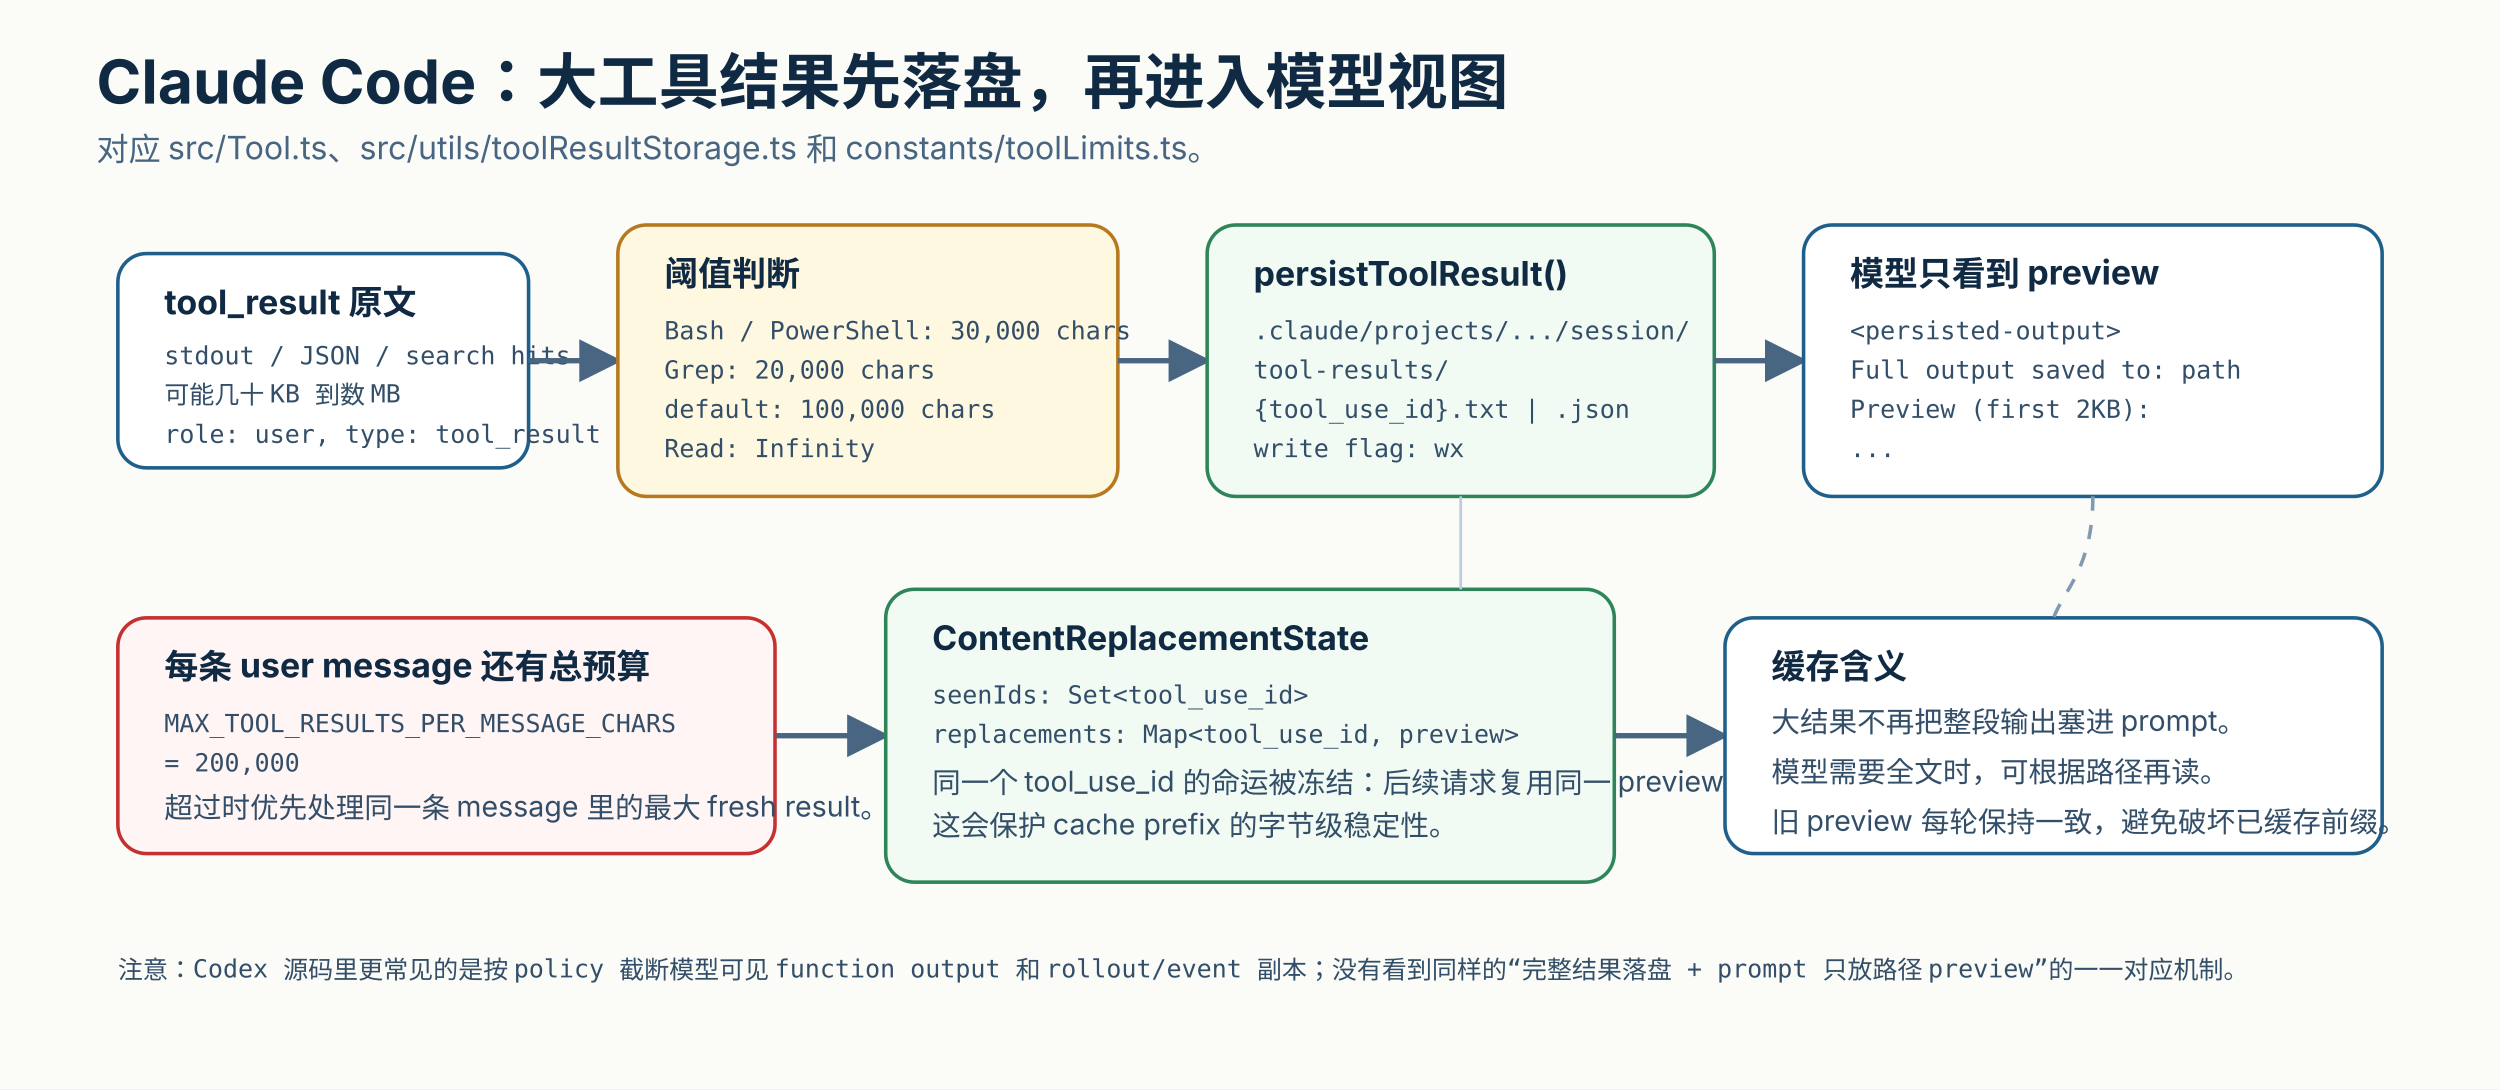
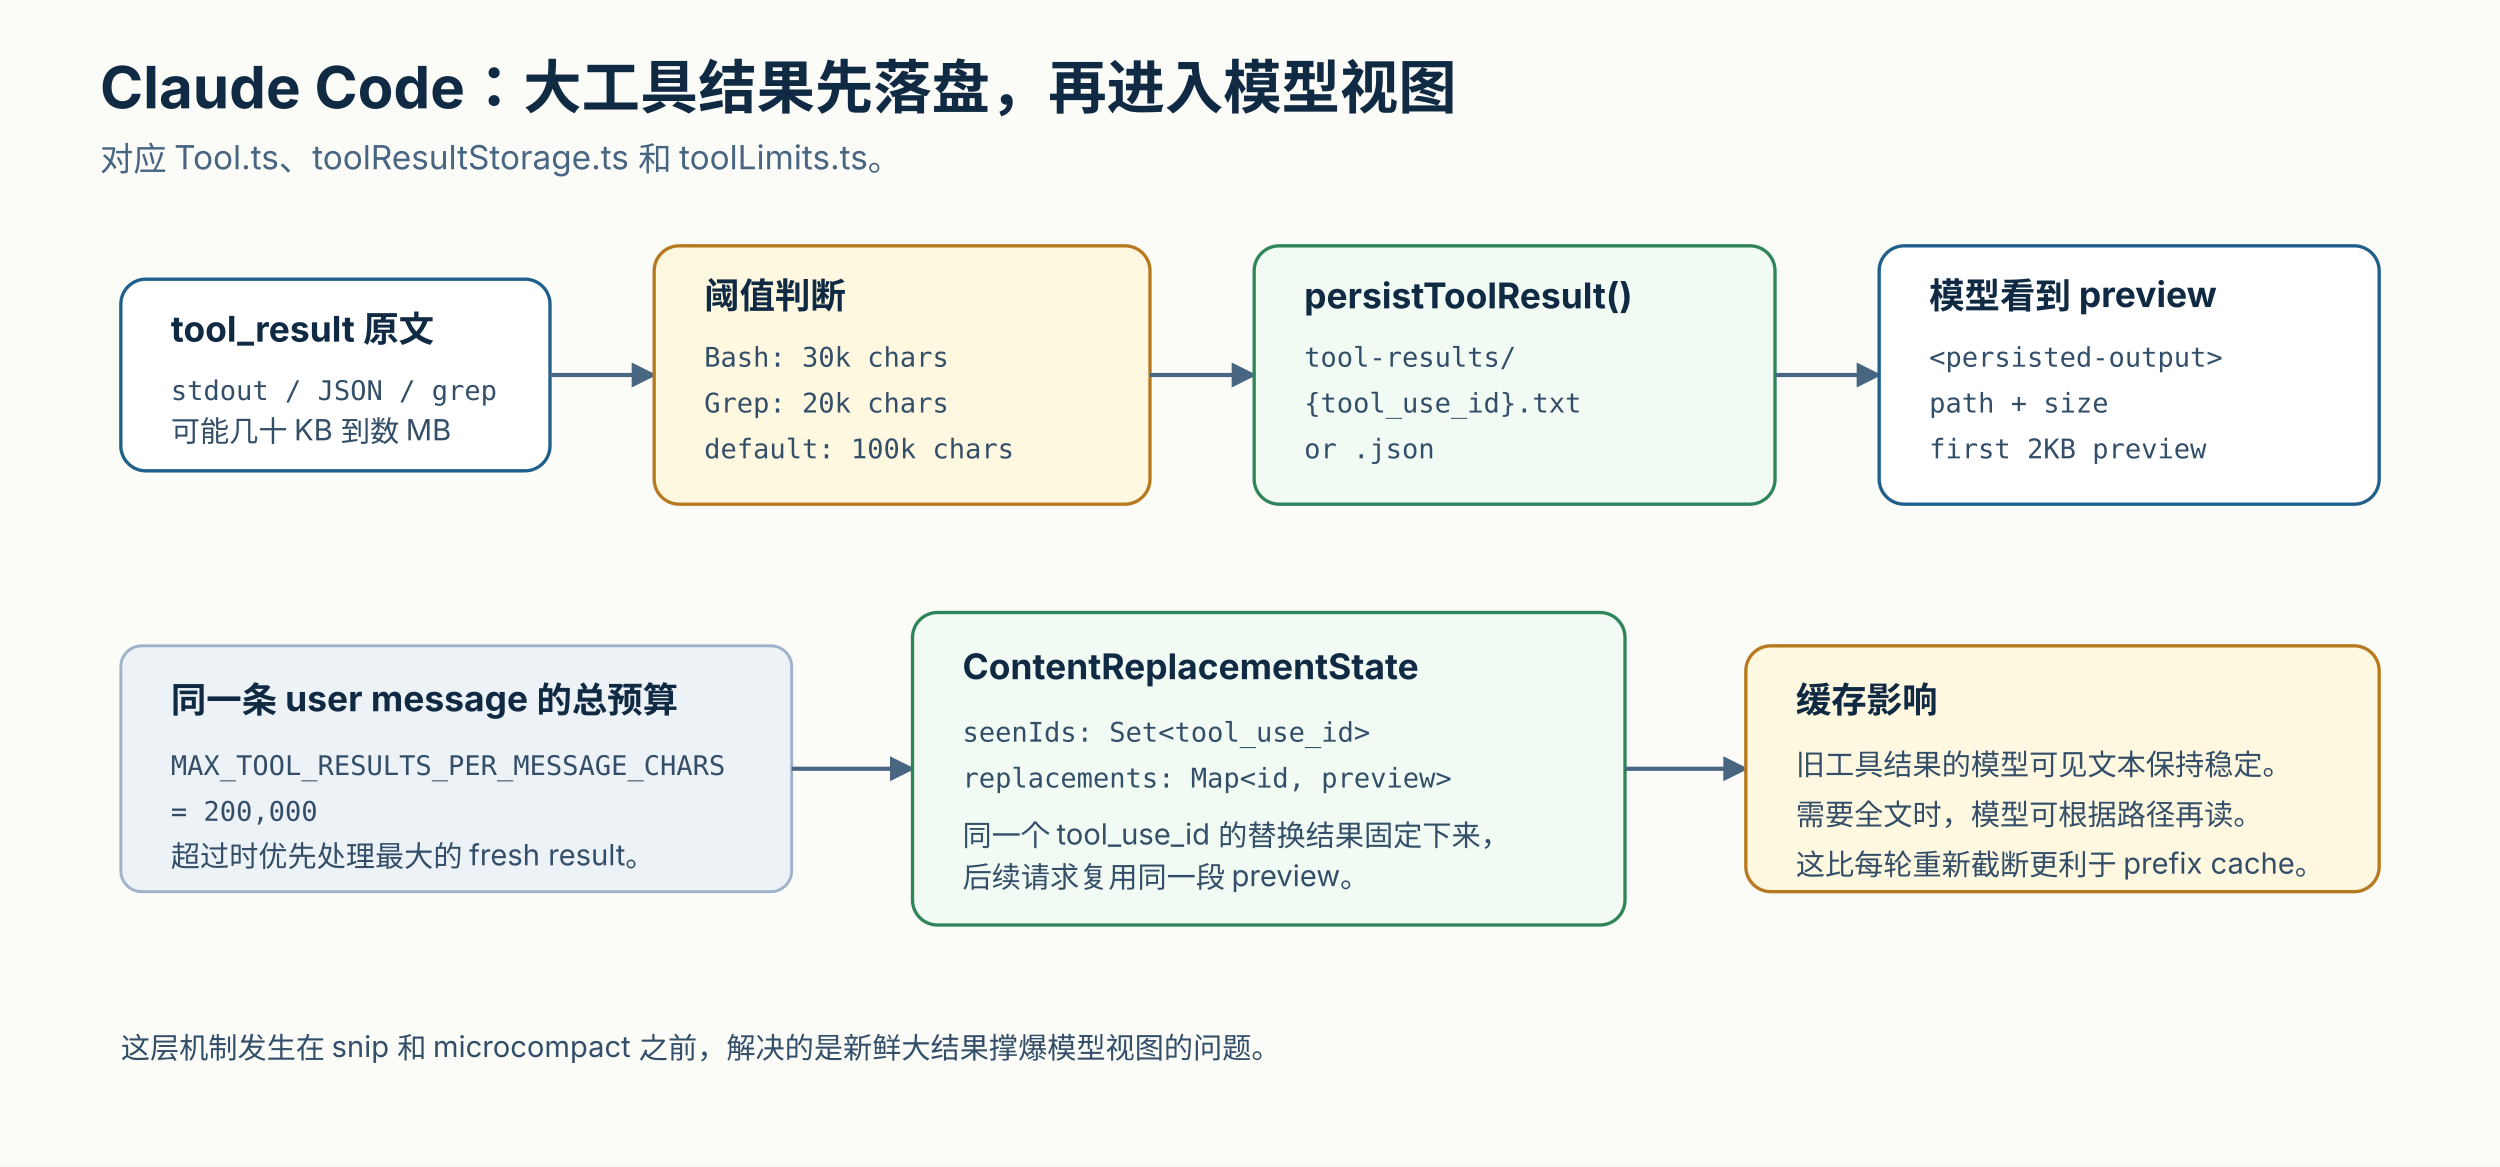
- <svg xmlns="http://www.w3.org/2000/svg" width="1400" height="610" viewBox="0 0 1400 610" role="img" aria-labelledby="title desc">
+ <svg xmlns="http://www.w3.org/2000/svg" width="1200" height="560" viewBox="0 0 1200 560" role="img" aria-labelledby="title desc">
  <defs>
    <style>
      .bg { fill: #fbfcf8; }
-       .title { fill: #102a43; font: 700 34px -apple-system, BlinkMacSystemFont, "Segoe UI", sans-serif; }
-       .subtitle { fill: #486581; font: 18px -apple-system, BlinkMacSystemFont, "Segoe UI", sans-serif; }
-       .box { fill: #ffffff; stroke: #1f5f8b; stroke-width: 2; rx: 16; }
-       .green { fill: #f1fbf4; stroke: #2f855a; stroke-width: 2; rx: 16; }
-       .yellow { fill: #fff8e1; stroke: #b7791f; stroke-width: 2; rx: 16; }
-       .red { fill: #fff5f5; stroke: #c53030; stroke-width: 2; rx: 16; }
-       .label { fill: #102a43; font: 700 19px -apple-system, BlinkMacSystemFont, "Segoe UI", sans-serif; }
-       .body { fill: #334e68; font: 16px -apple-system, BlinkMacSystemFont, "Segoe UI", sans-serif; }
-       .mono { fill: #334e68; font: 14px ui-monospace, SFMono-Regular, Menlo, Consolas, monospace; }
-       .arrow { stroke: #486581; stroke-width: 3; marker-end: url(#arrow); fill: none; }
-       .dash { stroke: #829ab1; stroke-width: 2; stroke-dasharray: 8 8; fill: none; }
-       .thin { stroke: #bcccdc; stroke-width: 1.5; fill: none; }
+       .title { fill: #102a43; font: 700 28px -apple-system, BlinkMacSystemFont, "Segoe UI", sans-serif; }
+       .subtitle { fill: #486581; font: 16px -apple-system, BlinkMacSystemFont, "Segoe UI", sans-serif; }
+       .box { fill: #ffffff; stroke: #1f5f8b; stroke-width: 1.6; rx: 12; }
+       .green { fill: #f1fbf4; stroke: #2f855a; stroke-width: 1.6; rx: 12; }
+       .yellow { fill: #fff8e1; stroke: #b7791f; stroke-width: 1.6; rx: 12; }
+       .soft { fill: #edf2f7; stroke: #9fb3c8; stroke-width: 1.4; rx: 10; }
+       .label { fill: #102a43; font: 700 17px -apple-system, BlinkMacSystemFont, "Segoe UI", sans-serif; }
+       .body { fill: #334e68; font: 14px -apple-system, BlinkMacSystemFont, "Segoe UI", sans-serif; }
+       .mono { fill: #334e68; font: 13px ui-monospace, SFMono-Regular, Menlo, Consolas, monospace; }
+       .arrow { stroke: #486581; stroke-width: 2; marker-end: url(#arrow); fill: none; }
    </style>
-     <marker id="arrow" viewBox="0 0 10 10" refX="9" refY="5" markerWidth="8" markerHeight="8" orient="auto-start-reverse">
+     <marker id="arrow" viewBox="0 0 10 10" refX="9" refY="5" markerWidth="6" markerHeight="6" orient="auto-start-reverse">
      <path d="M 0 0 L 10 5 L 0 10 z" fill="#486581" />
    </marker>
  </defs>
-   <rect class="bg" width="1400" height="610" />
-   <text class="title" x="54" y="58">Claude Code：大工具结果先落盘，再进入模型视图</text>
-   <text class="subtitle" x="54" y="90">对应 src/Tool.ts、src/utils/toolResultStorage.ts 和 constants/toolLimits.ts。</text>
-   <rect class="box" x="66" y="142" width="230" height="120" />
-   <text class="label" x="92" y="176">tool_result 原文</text>
-   <text class="mono" x="92" y="204">stdout / JSON / search hits</text>
-   <text class="mono" x="92" y="226">可能几十 KB 到数 MB</text>
-   <text class="mono" x="92" y="248">role: user, type: tool_result</text>
-   <path class="arrow" d="M 296 202 H 346" />
-   <rect class="yellow" x="346" y="126" width="280" height="152" />
-   <text class="label" x="372" y="160">阈值判断</text>
-   <text class="mono" x="372" y="190">Bash / PowerShell: 30,000 chars</text>
-   <text class="mono" x="372" y="212">Grep: 20,000 chars</text>
-   <text class="mono" x="372" y="234">default: 100,000 chars</text>
-   <text class="mono" x="372" y="256">Read: Infinity</text>
-   <path class="arrow" d="M 626 202 H 676" />
-   <rect class="green" x="676" y="126" width="284" height="152" />
-   <text class="label" x="702" y="160">persistToolResult()</text>
-   <text class="mono" x="702" y="190">.claude/projects/.../session/</text>
-   <text class="mono" x="702" y="212">tool-results/</text>
-   <text class="mono" x="702" y="234">{tool_use_id}.txt | .json</text>
-   <text class="mono" x="702" y="256">write flag: wx</text>
-   <path class="arrow" d="M 960 202 H 1010" />
-   <rect class="box" x="1010" y="126" width="324" height="152" />
-   <text class="label" x="1036" y="160">模型只看到 preview</text>
-   <text class="mono" x="1036" y="190">&lt;persisted-output&gt;</text>
-   <text class="mono" x="1036" y="212">Full output saved to: path</text>
-   <text class="mono" x="1036" y="234">Preview (first 2KB):</text>
-   <text class="mono" x="1036" y="256">...</text>
-   <rect class="red" x="66" y="346" width="368" height="132" />
-   <text class="label" x="92" y="380">每条 user message 还有总预算</text>
-   <text class="mono" x="92" y="410">MAX_TOOL_RESULTS_PER_MESSAGE_CHARS</text>
-   <text class="mono" x="92" y="432">= 200,000</text>
-   <text class="body" x="92" y="458">超过时优先处理同一条 message 里的最大 fresh result。</text>
-   <path class="arrow" d="M 434 412 H 496" />
-   <rect class="green" x="496" y="330" width="408" height="164" />
-   <text class="label" x="522" y="364">ContentReplacementState</text>
-   <text class="mono" x="522" y="394">seenIds: Set&lt;tool_use_id&gt;</text>
-   <text class="mono" x="522" y="416">replacements: Map&lt;tool_use_id, preview&gt;</text>
-   <text class="body" x="522" y="444">同一个 tool_use_id 的命运被冻结：后续请求复用同一 preview，不再重新读盘或随机截断。</text>
-   <text class="body" x="522" y="468">这会保护 cache prefix 的字节级稳定性。</text>
-   <path class="arrow" d="M 904 412 H 966" />
-   <rect class="box" x="966" y="346" width="368" height="132" />
-   <text class="label" x="992" y="380">缓存含义</text>
-   <text class="body" x="992" y="410">大结果不再把整段输出塞进 prompt。</text>
-   <text class="body" x="992" y="438">模型需要全文时，可根据路径再读。</text>
-   <text class="body" x="992" y="466">旧 preview 每轮保持一致，避免破坏已缓存前缀。</text>
-   <path class="dash" d="M 1172 278 C 1172 318 1156 330 1150 346" />
-   <path class="thin" d="M 818 278 V 330" />
-   <text class="mono" x="66" y="548">注意：Codex 源码里更常见的是按 policy 截断模型可见 function output 和 rollout/event 副本；没有看到同样的“完整结果落盘 + prompt 只放路径 preview”的一一对应机制。</text>
+   <rect class="bg" width="1200" height="560" />
+   <text class="title" x="48" y="52">Claude Code：大工具结果先落盘，再进入模型视图</text>
+   <text class="subtitle" x="48" y="82">对应 Tool.ts、toolResultStorage.ts 和 toolLimits.ts。</text>
+   <rect class="box" x="58" y="134" width="206" height="92" />
+   <text class="label" x="82" y="164">tool_result 原文</text>
+   <text class="mono" x="82" y="192">stdout / JSON / grep</text>
+   <text class="body" x="82" y="212">可能几十 KB 到数 MB</text>
+   <path class="arrow" d="M 264 180 H 314" />
+   <rect class="yellow" x="314" y="118" width="238" height="124" />
+   <text class="label" x="338" y="148">阈值判断</text>
+   <text class="mono" x="338" y="176">Bash: 30k chars</text>
+   <text class="mono" x="338" y="198">Grep: 20k chars</text>
+   <text class="mono" x="338" y="220">default: 100k chars</text>
+   <path class="arrow" d="M 552 180 H 602" />
+   <rect class="green" x="602" y="118" width="250" height="124" />
+   <text class="label" x="626" y="148">persistToolResult()</text>
+   <text class="mono" x="626" y="176">tool-results/</text>
+   <text class="mono" x="626" y="198">{tool_use_id}.txt</text>
+   <text class="mono" x="626" y="220">or .json</text>
+   <path class="arrow" d="M 852 180 H 902" />
+   <rect class="box" x="902" y="118" width="240" height="124" />
+   <text class="label" x="926" y="148">模型看到 preview</text>
+   <text class="mono" x="926" y="176">&lt;persisted-output&gt;</text>
+   <text class="mono" x="926" y="198">path + size</text>
+   <text class="mono" x="926" y="220">first 2KB preview</text>
+   <rect class="soft" x="58" y="310" width="322" height="118" />
+   <text class="label" x="82" y="342">同一条 user message 的总预算</text>
+   <text class="mono" x="82" y="372">MAX_TOOL_RESULTS_PER_MESSAGE_CHARS</text>
+   <text class="mono" x="82" y="394">= 200,000</text>
+   <text class="body" x="82" y="416">超过时优先处理最大的 fresh result。</text>
+   <path class="arrow" d="M 380 369 H 438" />
+   <rect class="green" x="438" y="294" width="342" height="150" />
+   <text class="label" x="462" y="326">ContentReplacementState</text>
+   <text class="mono" x="462" y="356">seenIds: Set&lt;tool_use_id&gt;</text>
+   <text class="mono" x="462" y="378">replacements: Map&lt;id, preview&gt;</text>
+   <text class="body" x="462" y="406">同一个 tool_use_id 的替换结果固定下来，</text>
+   <text class="body" x="462" y="426">后续请求复用同一段 preview。</text>
+   <path class="arrow" d="M 780 369 H 838" />
+   <rect class="yellow" x="838" y="310" width="304" height="118" />
+   <text class="label" x="862" y="342">缓存影响</text>
+   <text class="body" x="862" y="372">旧工具结果的模型可见文本保持稳定。</text>
+   <text class="body" x="862" y="396">需要全文时，模型可根据路径再读。</text>
+   <text class="body" x="862" y="420">这比每轮重新截断更利于 prefix cache。</text>
+   <text class="body" x="58" y="508">这层机制发生在 snip 和 microcompact 之前，解决的是新鲜大结果撑爆模型视图的问题。</text>
</svg>
